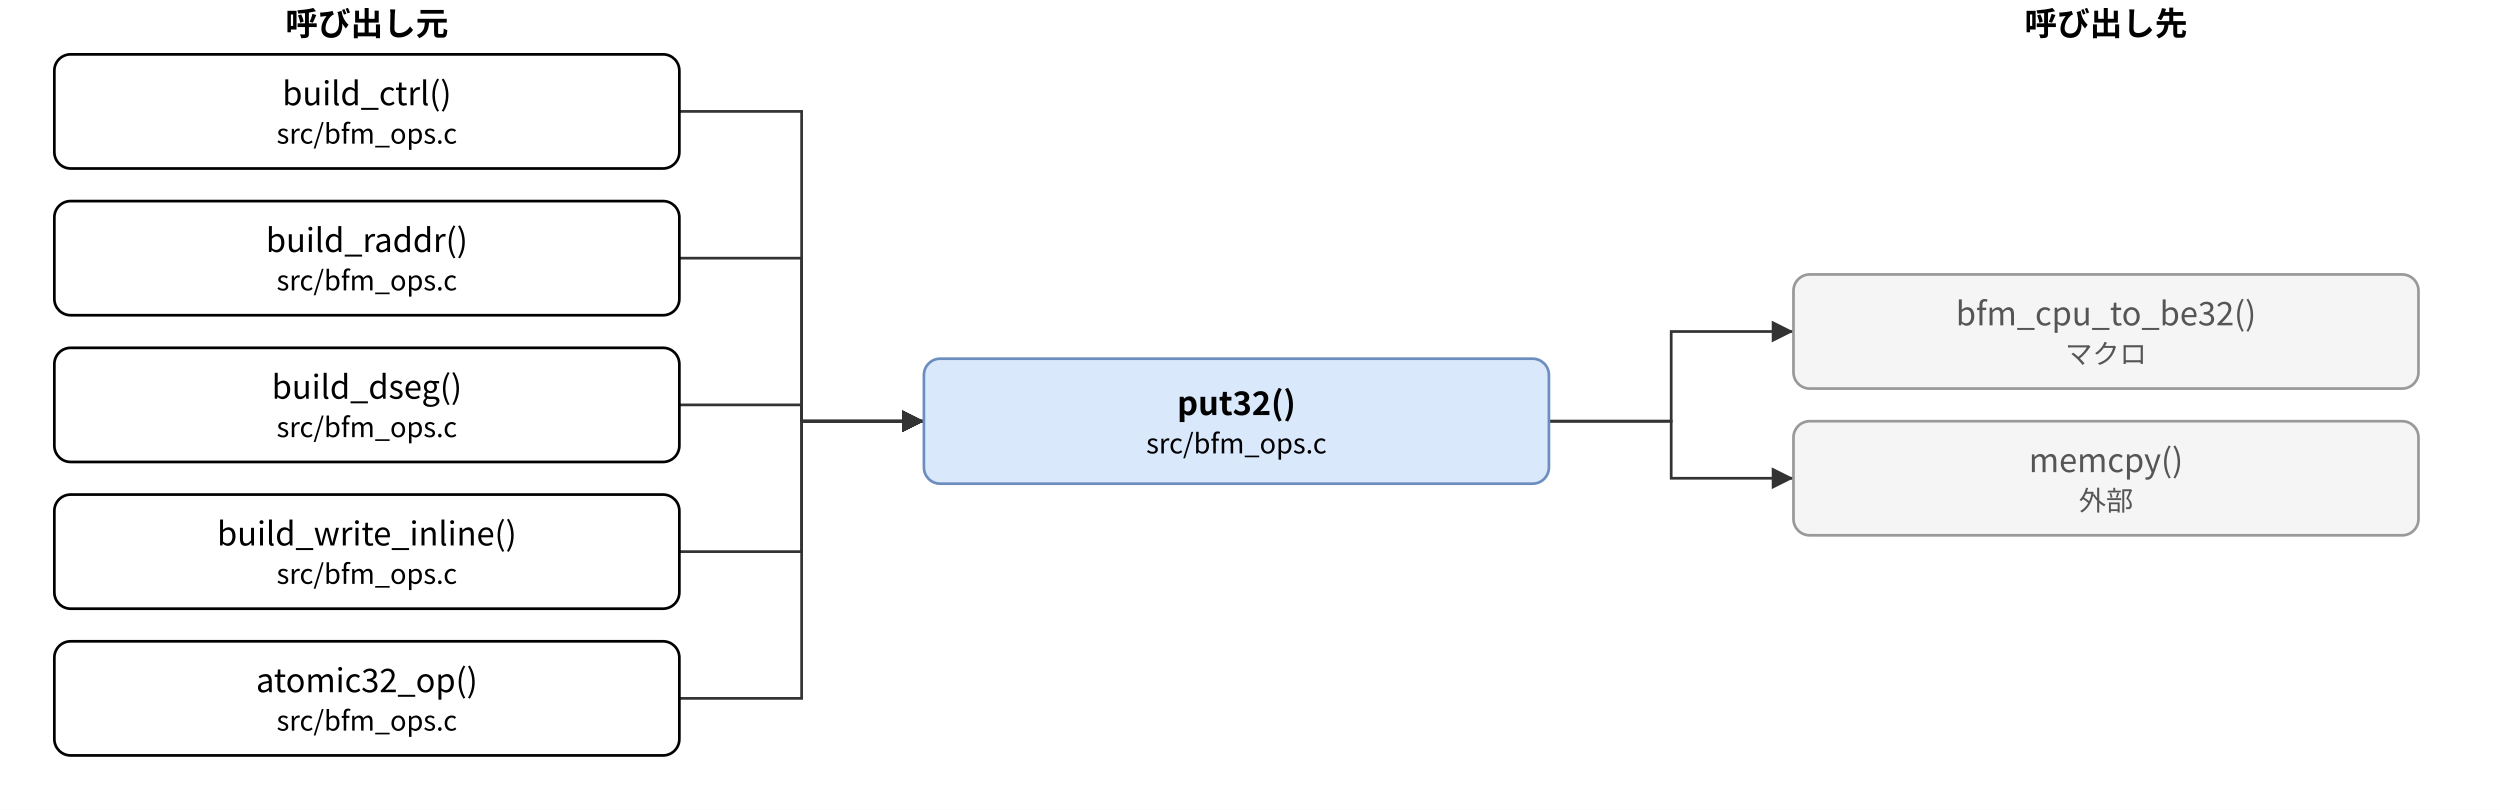
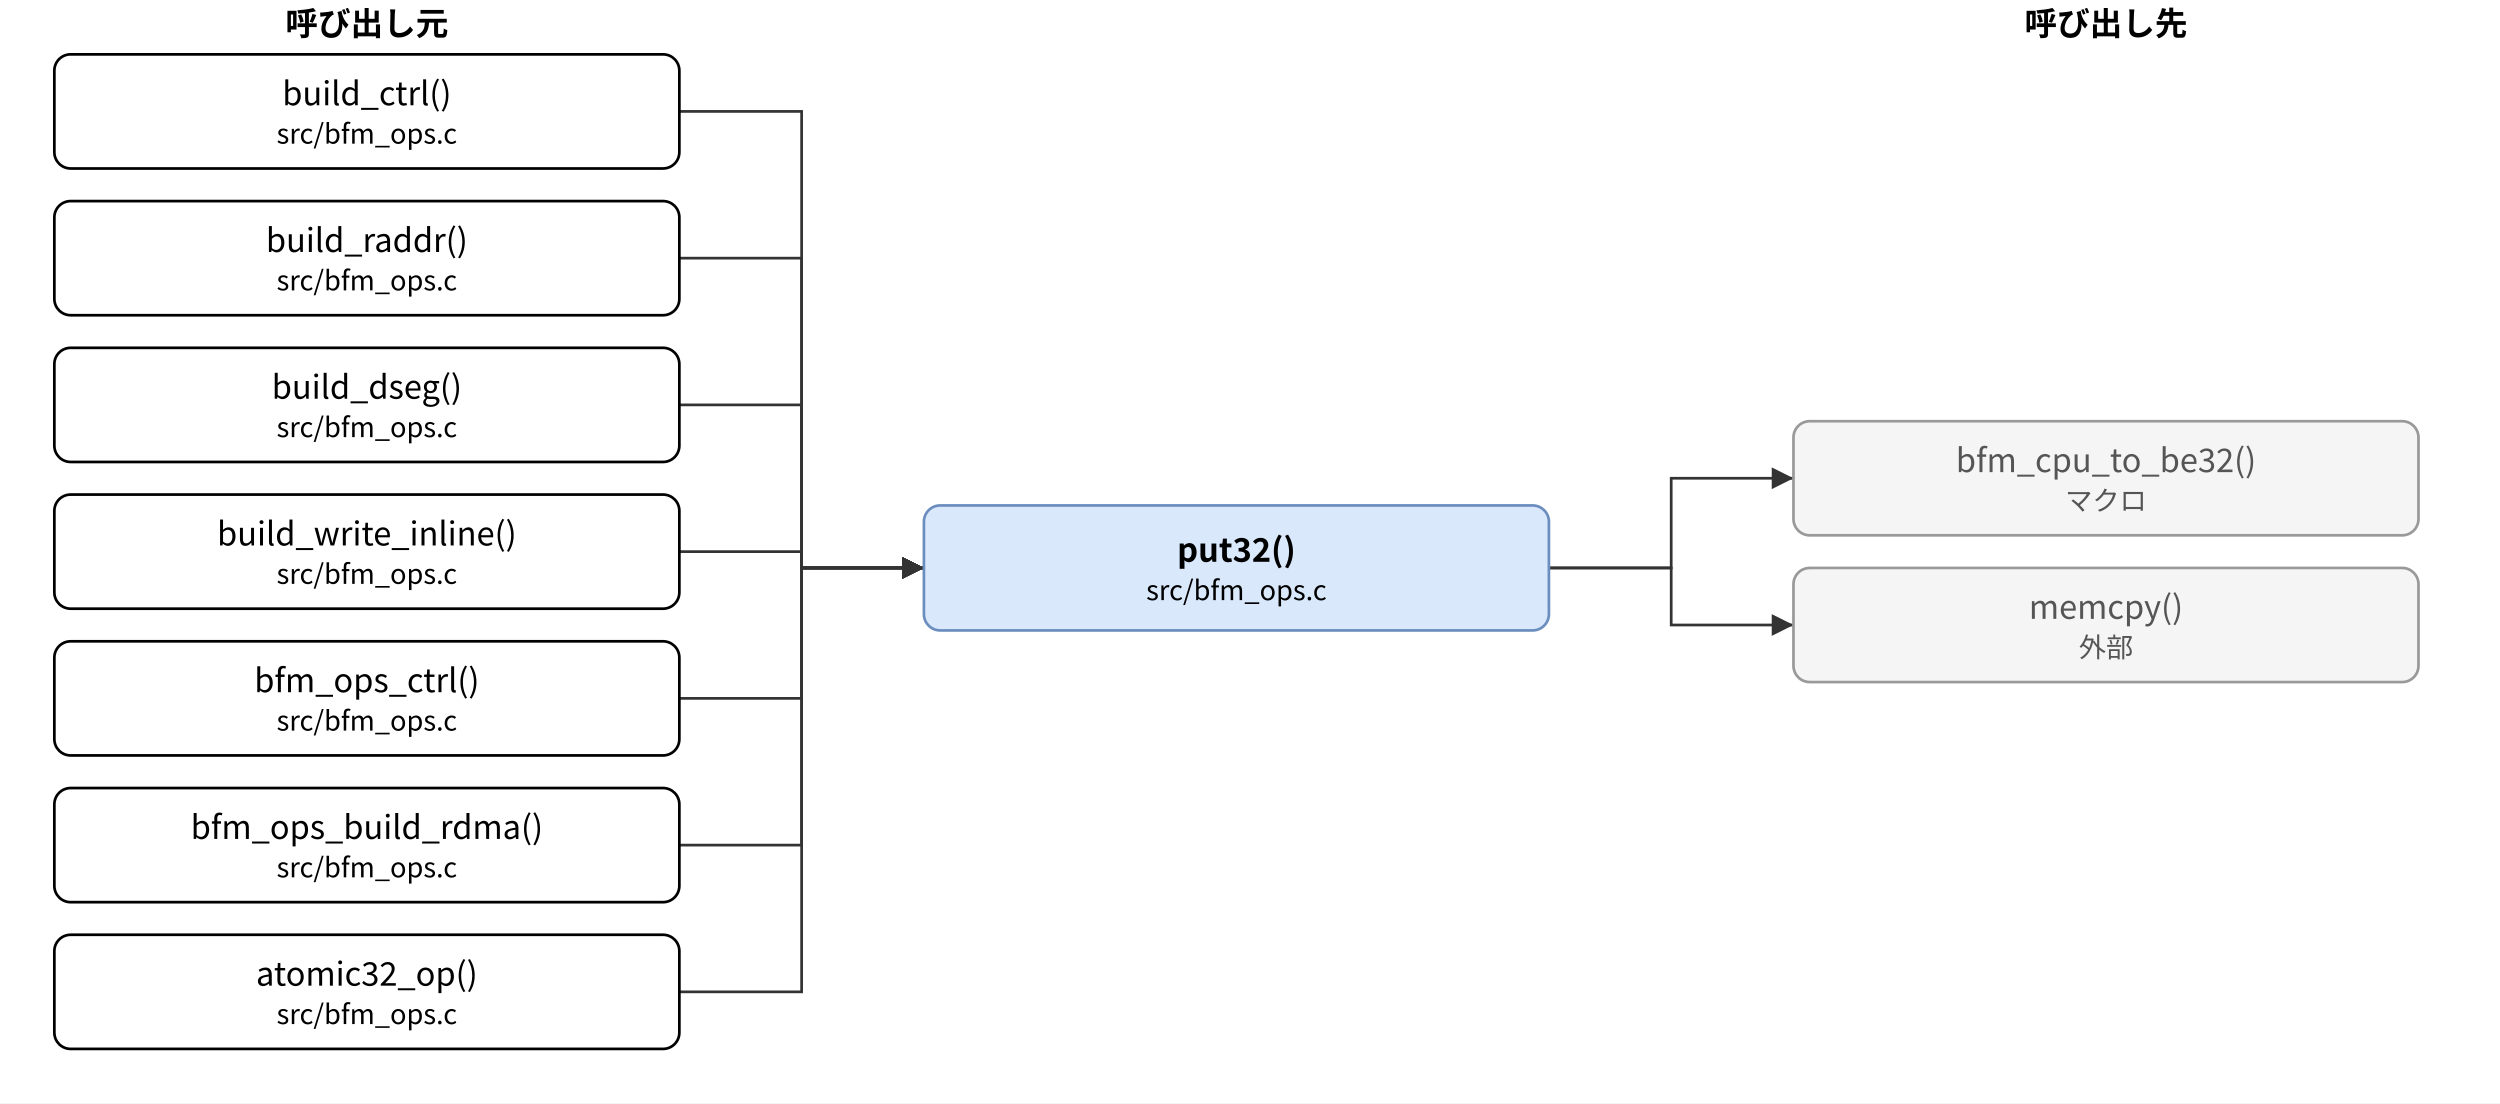
- <svg xmlns="http://www.w3.org/2000/svg" version="1.1" width="920" height="298" viewBox="0 0 920 298" font-family="Noto Sans CJK JP, Meiryo, sans-serif" content="&lt;mxfile host=&quot;bfmem-gen&quot; type=&quot;device&quot;&gt;&lt;diagram id=&quot;c63152aeea8754968fa9&quot; name=&quot;put32 関係&quot;&gt;&lt;mxGraphModel dx=&quot;800&quot; dy=&quot;600&quot; grid=&quot;0&quot; gridSize=&quot;10&quot; guides=&quot;1&quot; tooltips=&quot;1&quot; connect=&quot;1&quot; arrows=&quot;1&quot; fold=&quot;1&quot; page=&quot;0&quot; pageScale=&quot;1&quot; math=&quot;0&quot; shadow=&quot;0&quot;&gt;&lt;root&gt;&lt;mxCell id=&quot;0&quot;/&gt;&lt;mxCell id=&quot;1&quot; parent=&quot;0&quot;/&gt;&lt;mxCell id=&quot;c&quot; value=&quot;put32()&amp;lt;br&amp;gt;&amp;lt;font style=&amp;quot;font-size:10px&amp;quot;&amp;gt;src/bfm_ops.c&amp;lt;/font&amp;gt;&quot; style=&quot;rounded=1;whiteSpace=wrap;html=1;fillColor=#dae8fc;strokeColor=#6c8ebf;fontStyle=1;&quot; vertex=&quot;1&quot; parent=&quot;1&quot;&gt;&lt;mxGeometry x=&quot;340.0&quot; y=&quot;132.0&quot; width=&quot;230.0&quot; height=&quot;46.0&quot; as=&quot;geometry&quot;/&gt;&lt;/mxCell&gt;&lt;mxCell id=&quot;l0&quot; value=&quot;build_ctrl()&amp;lt;br&amp;gt;&amp;lt;font style=&amp;quot;font-size:10px&amp;quot;&amp;gt;src/bfm_ops.c&amp;lt;/font&amp;gt;&quot; style=&quot;rounded=1;whiteSpace=wrap;html=1;&quot; vertex=&quot;1&quot; parent=&quot;1&quot;&gt;&lt;mxGeometry x=&quot;20.0&quot; y=&quot;20.0&quot; width=&quot;230.0&quot; height=&quot;42.0&quot; as=&quot;geometry&quot;/&gt;&lt;/mxCell&gt;&lt;mxCell id=&quot;l1&quot; value=&quot;build_raddr()&amp;lt;br&amp;gt;&amp;lt;font style=&amp;quot;font-size:10px&amp;quot;&amp;gt;src/bfm_ops.c&amp;lt;/font&amp;gt;&quot; style=&quot;rounded=1;whiteSpace=wrap;html=1;&quot; vertex=&quot;1&quot; parent=&quot;1&quot;&gt;&lt;mxGeometry x=&quot;20.0&quot; y=&quot;74.0&quot; width=&quot;230.0&quot; height=&quot;42.0&quot; as=&quot;geometry&quot;/&gt;&lt;/mxCell&gt;&lt;mxCell id=&quot;l2&quot; value=&quot;build_dseg()&amp;lt;br&amp;gt;&amp;lt;font style=&amp;quot;font-size:10px&amp;quot;&amp;gt;src/bfm_ops.c&amp;lt;/font&amp;gt;&quot; style=&quot;rounded=1;whiteSpace=wrap;html=1;&quot; vertex=&quot;1&quot; parent=&quot;1&quot;&gt;&lt;mxGeometry x=&quot;20.0&quot; y=&quot;128.0&quot; width=&quot;230.0&quot; height=&quot;42.0&quot; as=&quot;geometry&quot;/&gt;&lt;/mxCell&gt;&lt;mxCell id=&quot;l3&quot; value=&quot;build_write_inline()&amp;lt;br&amp;gt;&amp;lt;font style=&amp;quot;font-size:10px&amp;quot;&amp;gt;src/bfm_ops.c&amp;lt;/font&amp;gt;&quot; style=&quot;rounded=1;whiteSpace=wrap;html=1;&quot; vertex=&quot;1&quot; parent=&quot;1&quot;&gt;&lt;mxGeometry x=&quot;20.0&quot; y=&quot;182.0&quot; width=&quot;230.0&quot; height=&quot;42.0&quot; as=&quot;geometry&quot;/&gt;&lt;/mxCell&gt;&lt;mxCell id=&quot;l4&quot; value=&quot;atomic32_op()&amp;lt;br&amp;gt;&amp;lt;font style=&amp;quot;font-size:10px&amp;quot;&amp;gt;src/bfm_ops.c&amp;lt;/font&amp;gt;&quot; style=&quot;rounded=1;whiteSpace=wrap;html=1;&quot; vertex=&quot;1&quot; parent=&quot;1&quot;&gt;&lt;mxGeometry x=&quot;20.0&quot; y=&quot;236.0&quot; width=&quot;230.0&quot; height=&quot;42.0&quot; as=&quot;geometry&quot;/&gt;&lt;/mxCell&gt;&lt;mxCell id=&quot;r0&quot; value=&quot;bfm_cpu_to_be32()&amp;lt;br&amp;gt;&amp;lt;font style=&amp;quot;font-size:10px&amp;quot;&amp;gt;マクロ&amp;lt;/font&amp;gt;&quot; style=&quot;rounded=1;whiteSpace=wrap;html=1;fillColor=#f5f5f5;strokeColor=#999999;fontColor=#555555;&quot; vertex=&quot;1&quot; parent=&quot;1&quot;&gt;&lt;mxGeometry x=&quot;660.0&quot; y=&quot;101.0&quot; width=&quot;230.0&quot; height=&quot;42.0&quot; as=&quot;geometry&quot;/&gt;&lt;/mxCell&gt;&lt;mxCell id=&quot;r1&quot; value=&quot;memcpy()&amp;lt;br&amp;gt;&amp;lt;font style=&amp;quot;font-size:10px&amp;quot;&amp;gt;外部&amp;lt;/font&amp;gt;&quot; style=&quot;rounded=1;whiteSpace=wrap;html=1;fillColor=#f5f5f5;strokeColor=#999999;fontColor=#555555;&quot; vertex=&quot;1&quot; parent=&quot;1&quot;&gt;&lt;mxGeometry x=&quot;660.0&quot; y=&quot;155.0&quot; width=&quot;230.0&quot; height=&quot;42.0&quot; as=&quot;geometry&quot;/&gt;&lt;/mxCell&gt;&lt;mxCell id=&quot;e0&quot; value=&quot;&quot; style=&quot;edgeStyle=none;html=1;rounded=0;endArrow=block;endFill=1;exitX=1;exitY=0.5;exitDx=0;exitDy=0;exitPerimeter=0;entryX=0;entryY=0.5;entryDx=0;entryDy=0;entryPerimeter=0;&quot; edge=&quot;1&quot; parent=&quot;1&quot; source=&quot;l0&quot; target=&quot;c&quot;&gt;&lt;mxGeometry relative=&quot;1&quot; as=&quot;geometry&quot;&gt;&lt;Array as=&quot;points&quot;&gt;&lt;mxPoint x=&quot;295.0&quot; y=&quot;41.0&quot;/&gt;&lt;mxPoint x=&quot;295.0&quot; y=&quot;155.0&quot;/&gt;&lt;/Array&gt;&lt;/mxGeometry&gt;&lt;/mxCell&gt;&lt;mxCell id=&quot;e1&quot; value=&quot;&quot; style=&quot;edgeStyle=none;html=1;rounded=0;endArrow=block;endFill=1;exitX=1;exitY=0.5;exitDx=0;exitDy=0;exitPerimeter=0;entryX=0;entryY=0.5;entryDx=0;entryDy=0;entryPerimeter=0;&quot; edge=&quot;1&quot; parent=&quot;1&quot; source=&quot;l1&quot; target=&quot;c&quot;&gt;&lt;mxGeometry relative=&quot;1&quot; as=&quot;geometry&quot;&gt;&lt;Array as=&quot;points&quot;&gt;&lt;mxPoint x=&quot;295.0&quot; y=&quot;95.0&quot;/&gt;&lt;mxPoint x=&quot;295.0&quot; y=&quot;155.0&quot;/&gt;&lt;/Array&gt;&lt;/mxGeometry&gt;&lt;/mxCell&gt;&lt;mxCell id=&quot;e2&quot; value=&quot;&quot; style=&quot;edgeStyle=none;html=1;rounded=0;endArrow=block;endFill=1;exitX=1;exitY=0.5;exitDx=0;exitDy=0;exitPerimeter=0;entryX=0;entryY=0.5;entryDx=0;entryDy=0;entryPerimeter=0;&quot; edge=&quot;1&quot; parent=&quot;1&quot; source=&quot;l2&quot; target=&quot;c&quot;&gt;&lt;mxGeometry relative=&quot;1&quot; as=&quot;geometry&quot;&gt;&lt;Array as=&quot;points&quot;&gt;&lt;mxPoint x=&quot;295.0&quot; y=&quot;149.0&quot;/&gt;&lt;mxPoint x=&quot;295.0&quot; y=&quot;155.0&quot;/&gt;&lt;/Array&gt;&lt;/mxGeometry&gt;&lt;/mxCell&gt;&lt;mxCell id=&quot;e3&quot; value=&quot;&quot; style=&quot;edgeStyle=none;html=1;rounded=0;endArrow=block;endFill=1;exitX=1;exitY=0.5;exitDx=0;exitDy=0;exitPerimeter=0;entryX=0;entryY=0.5;entryDx=0;entryDy=0;entryPerimeter=0;&quot; edge=&quot;1&quot; parent=&quot;1&quot; source=&quot;l3&quot; target=&quot;c&quot;&gt;&lt;mxGeometry relative=&quot;1&quot; as=&quot;geometry&quot;&gt;&lt;Array as=&quot;points&quot;&gt;&lt;mxPoint x=&quot;295.0&quot; y=&quot;203.0&quot;/&gt;&lt;mxPoint x=&quot;295.0&quot; y=&quot;155.0&quot;/&gt;&lt;/Array&gt;&lt;/mxGeometry&gt;&lt;/mxCell&gt;&lt;mxCell id=&quot;e4&quot; value=&quot;&quot; style=&quot;edgeStyle=none;html=1;rounded=0;endArrow=block;endFill=1;exitX=1;exitY=0.5;exitDx=0;exitDy=0;exitPerimeter=0;entryX=0;entryY=0.5;entryDx=0;entryDy=0;entryPerimeter=0;&quot; edge=&quot;1&quot; parent=&quot;1&quot; source=&quot;l4&quot; target=&quot;c&quot;&gt;&lt;mxGeometry relative=&quot;1&quot; as=&quot;geometry&quot;&gt;&lt;Array as=&quot;points&quot;&gt;&lt;mxPoint x=&quot;295.0&quot; y=&quot;257.0&quot;/&gt;&lt;mxPoint x=&quot;295.0&quot; y=&quot;155.0&quot;/&gt;&lt;/Array&gt;&lt;/mxGeometry&gt;&lt;/mxCell&gt;&lt;mxCell id=&quot;e5&quot; value=&quot;&quot; style=&quot;edgeStyle=none;html=1;rounded=0;endArrow=block;endFill=1;exitX=1;exitY=0.5;exitDx=0;exitDy=0;exitPerimeter=0;entryX=0;entryY=0.5;entryDx=0;entryDy=0;entryPerimeter=0;&quot; edge=&quot;1&quot; parent=&quot;1&quot; source=&quot;c&quot; target=&quot;r0&quot;&gt;&lt;mxGeometry relative=&quot;1&quot; as=&quot;geometry&quot;&gt;&lt;Array as=&quot;points&quot;&gt;&lt;mxPoint x=&quot;615.0&quot; y=&quot;155.0&quot;/&gt;&lt;mxPoint x=&quot;615.0&quot; y=&quot;122.0&quot;/&gt;&lt;/Array&gt;&lt;/mxGeometry&gt;&lt;/mxCell&gt;&lt;mxCell id=&quot;e6&quot; value=&quot;&quot; style=&quot;edgeStyle=none;html=1;rounded=0;endArrow=block;endFill=1;exitX=1;exitY=0.5;exitDx=0;exitDy=0;exitPerimeter=0;entryX=0;entryY=0.5;entryDx=0;entryDy=0;entryPerimeter=0;&quot; edge=&quot;1&quot; parent=&quot;1&quot; source=&quot;c&quot; target=&quot;r1&quot;&gt;&lt;mxGeometry relative=&quot;1&quot; as=&quot;geometry&quot;&gt;&lt;Array as=&quot;points&quot;&gt;&lt;mxPoint x=&quot;615.0&quot; y=&quot;155.0&quot;/&gt;&lt;mxPoint x=&quot;615.0&quot; y=&quot;176.0&quot;/&gt;&lt;/Array&gt;&lt;/mxGeometry&gt;&lt;/mxCell&gt;&lt;mxCell id=&quot;h0&quot; value=&quot;呼び出し元&quot; style=&quot;text;html=1;align=center;fontStyle=1;&quot; vertex=&quot;1&quot; parent=&quot;1&quot;&gt;&lt;mxGeometry x=&quot;55.0&quot; y=&quot;0&quot; width=&quot;160&quot; height=&quot;18&quot; as=&quot;geometry&quot;/&gt;&lt;/mxCell&gt;&lt;mxCell id=&quot;h1&quot; value=&quot;呼び出し先&quot; style=&quot;text;html=1;align=center;fontStyle=1;&quot; vertex=&quot;1&quot; parent=&quot;1&quot;&gt;&lt;mxGeometry x=&quot;695.0&quot; y=&quot;0&quot; width=&quot;160&quot; height=&quot;18&quot; as=&quot;geometry&quot;/&gt;&lt;/mxCell&gt;&lt;/root&gt;&lt;/mxGraphModel&gt;&lt;/diagram&gt;&lt;/mxfile&gt;">
+ <svg xmlns="http://www.w3.org/2000/svg" version="1.1" width="920" height="406" viewBox="0 0 920 406" font-family="Noto Sans CJK JP, Meiryo, sans-serif" content="&lt;mxfile host=&quot;bfmem-gen&quot; type=&quot;device&quot;&gt;&lt;diagram id=&quot;c63152aeea8754968fa9&quot; name=&quot;put32 関係&quot;&gt;&lt;mxGraphModel dx=&quot;800&quot; dy=&quot;600&quot; grid=&quot;0&quot; gridSize=&quot;10&quot; guides=&quot;1&quot; tooltips=&quot;1&quot; connect=&quot;1&quot; arrows=&quot;1&quot; fold=&quot;1&quot; page=&quot;0&quot; pageScale=&quot;1&quot; math=&quot;0&quot; shadow=&quot;0&quot;&gt;&lt;root&gt;&lt;mxCell id=&quot;0&quot;/&gt;&lt;mxCell id=&quot;1&quot; parent=&quot;0&quot;/&gt;&lt;mxCell id=&quot;c&quot; value=&quot;put32()&amp;lt;br&amp;gt;&amp;lt;font style=&amp;quot;font-size:10px&amp;quot;&amp;gt;src/bfm_ops.c&amp;lt;/font&amp;gt;&quot; style=&quot;rounded=1;whiteSpace=wrap;html=1;fillColor=#dae8fc;strokeColor=#6c8ebf;fontStyle=1;&quot; vertex=&quot;1&quot; parent=&quot;1&quot;&gt;&lt;mxGeometry x=&quot;340.0&quot; y=&quot;186.0&quot; width=&quot;230.0&quot; height=&quot;46.0&quot; as=&quot;geometry&quot;/&gt;&lt;/mxCell&gt;&lt;mxCell id=&quot;l0&quot; value=&quot;build_ctrl()&amp;lt;br&amp;gt;&amp;lt;font style=&amp;quot;font-size:10px&amp;quot;&amp;gt;src/bfm_ops.c&amp;lt;/font&amp;gt;&quot; style=&quot;rounded=1;whiteSpace=wrap;html=1;&quot; vertex=&quot;1&quot; parent=&quot;1&quot;&gt;&lt;mxGeometry x=&quot;20.0&quot; y=&quot;20.0&quot; width=&quot;230.0&quot; height=&quot;42.0&quot; as=&quot;geometry&quot;/&gt;&lt;/mxCell&gt;&lt;mxCell id=&quot;l1&quot; value=&quot;build_raddr()&amp;lt;br&amp;gt;&amp;lt;font style=&amp;quot;font-size:10px&amp;quot;&amp;gt;src/bfm_ops.c&amp;lt;/font&amp;gt;&quot; style=&quot;rounded=1;whiteSpace=wrap;html=1;&quot; vertex=&quot;1&quot; parent=&quot;1&quot;&gt;&lt;mxGeometry x=&quot;20.0&quot; y=&quot;74.0&quot; width=&quot;230.0&quot; height=&quot;42.0&quot; as=&quot;geometry&quot;/&gt;&lt;/mxCell&gt;&lt;mxCell id=&quot;l2&quot; value=&quot;build_dseg()&amp;lt;br&amp;gt;&amp;lt;font style=&amp;quot;font-size:10px&amp;quot;&amp;gt;src/bfm_ops.c&amp;lt;/font&amp;gt;&quot; style=&quot;rounded=1;whiteSpace=wrap;html=1;&quot; vertex=&quot;1&quot; parent=&quot;1&quot;&gt;&lt;mxGeometry x=&quot;20.0&quot; y=&quot;128.0&quot; width=&quot;230.0&quot; height=&quot;42.0&quot; as=&quot;geometry&quot;/&gt;&lt;/mxCell&gt;&lt;mxCell id=&quot;l3&quot; value=&quot;build_write_inline()&amp;lt;br&amp;gt;&amp;lt;font style=&amp;quot;font-size:10px&amp;quot;&amp;gt;src/bfm_ops.c&amp;lt;/font&amp;gt;&quot; style=&quot;rounded=1;whiteSpace=wrap;html=1;&quot; vertex=&quot;1&quot; parent=&quot;1&quot;&gt;&lt;mxGeometry x=&quot;20.0&quot; y=&quot;182.0&quot; width=&quot;230.0&quot; height=&quot;42.0&quot; as=&quot;geometry&quot;/&gt;&lt;/mxCell&gt;&lt;mxCell id=&quot;l4&quot; value=&quot;bfm_ops_ctrl()&amp;lt;br&amp;gt;&amp;lt;font style=&amp;quot;font-size:10px&amp;quot;&amp;gt;src/bfm_ops.c&amp;lt;/font&amp;gt;&quot; style=&quot;rounded=1;whiteSpace=wrap;html=1;&quot; vertex=&quot;1&quot; parent=&quot;1&quot;&gt;&lt;mxGeometry x=&quot;20.0&quot; y=&quot;236.0&quot; width=&quot;230.0&quot; height=&quot;42.0&quot; as=&quot;geometry&quot;/&gt;&lt;/mxCell&gt;&lt;mxCell id=&quot;l5&quot; value=&quot;bfm_ops_build_rdma()&amp;lt;br&amp;gt;&amp;lt;font style=&amp;quot;font-size:10px&amp;quot;&amp;gt;src/bfm_ops.c&amp;lt;/font&amp;gt;&quot; style=&quot;rounded=1;whiteSpace=wrap;html=1;&quot; vertex=&quot;1&quot; parent=&quot;1&quot;&gt;&lt;mxGeometry x=&quot;20.0&quot; y=&quot;290.0&quot; width=&quot;230.0&quot; height=&quot;42.0&quot; as=&quot;geometry&quot;/&gt;&lt;/mxCell&gt;&lt;mxCell id=&quot;l6&quot; value=&quot;atomic32_op()&amp;lt;br&amp;gt;&amp;lt;font style=&amp;quot;font-size:10px&amp;quot;&amp;gt;src/bfm_ops.c&amp;lt;/font&amp;gt;&quot; style=&quot;rounded=1;whiteSpace=wrap;html=1;&quot; vertex=&quot;1&quot; parent=&quot;1&quot;&gt;&lt;mxGeometry x=&quot;20.0&quot; y=&quot;344.0&quot; width=&quot;230.0&quot; height=&quot;42.0&quot; as=&quot;geometry&quot;/&gt;&lt;/mxCell&gt;&lt;mxCell id=&quot;r0&quot; value=&quot;bfm_cpu_to_be32()&amp;lt;br&amp;gt;&amp;lt;font style=&amp;quot;font-size:10px&amp;quot;&amp;gt;マクロ&amp;lt;/font&amp;gt;&quot; style=&quot;rounded=1;whiteSpace=wrap;html=1;fillColor=#f5f5f5;strokeColor=#999999;fontColor=#555555;&quot; vertex=&quot;1&quot; parent=&quot;1&quot;&gt;&lt;mxGeometry x=&quot;660.0&quot; y=&quot;155.0&quot; width=&quot;230.0&quot; height=&quot;42.0&quot; as=&quot;geometry&quot;/&gt;&lt;/mxCell&gt;&lt;mxCell id=&quot;r1&quot; value=&quot;memcpy()&amp;lt;br&amp;gt;&amp;lt;font style=&amp;quot;font-size:10px&amp;quot;&amp;gt;外部&amp;lt;/font&amp;gt;&quot; style=&quot;rounded=1;whiteSpace=wrap;html=1;fillColor=#f5f5f5;strokeColor=#999999;fontColor=#555555;&quot; vertex=&quot;1&quot; parent=&quot;1&quot;&gt;&lt;mxGeometry x=&quot;660.0&quot; y=&quot;209.0&quot; width=&quot;230.0&quot; height=&quot;42.0&quot; as=&quot;geometry&quot;/&gt;&lt;/mxCell&gt;&lt;mxCell id=&quot;e0&quot; value=&quot;&quot; style=&quot;edgeStyle=none;html=1;rounded=0;endArrow=block;endFill=1;exitX=1;exitY=0.5;exitDx=0;exitDy=0;exitPerimeter=0;entryX=0;entryY=0.5;entryDx=0;entryDy=0;entryPerimeter=0;&quot; edge=&quot;1&quot; parent=&quot;1&quot; source=&quot;l0&quot; target=&quot;c&quot;&gt;&lt;mxGeometry relative=&quot;1&quot; as=&quot;geometry&quot;&gt;&lt;Array as=&quot;points&quot;&gt;&lt;mxPoint x=&quot;295.0&quot; y=&quot;41.0&quot;/&gt;&lt;mxPoint x=&quot;295.0&quot; y=&quot;209.0&quot;/&gt;&lt;/Array&gt;&lt;/mxGeometry&gt;&lt;/mxCell&gt;&lt;mxCell id=&quot;e1&quot; value=&quot;&quot; style=&quot;edgeStyle=none;html=1;rounded=0;endArrow=block;endFill=1;exitX=1;exitY=0.5;exitDx=0;exitDy=0;exitPerimeter=0;entryX=0;entryY=0.5;entryDx=0;entryDy=0;entryPerimeter=0;&quot; edge=&quot;1&quot; parent=&quot;1&quot; source=&quot;l1&quot; target=&quot;c&quot;&gt;&lt;mxGeometry relative=&quot;1&quot; as=&quot;geometry&quot;&gt;&lt;Array as=&quot;points&quot;&gt;&lt;mxPoint x=&quot;295.0&quot; y=&quot;95.0&quot;/&gt;&lt;mxPoint x=&quot;295.0&quot; y=&quot;209.0&quot;/&gt;&lt;/Array&gt;&lt;/mxGeometry&gt;&lt;/mxCell&gt;&lt;mxCell id=&quot;e2&quot; value=&quot;&quot; style=&quot;edgeStyle=none;html=1;rounded=0;endArrow=block;endFill=1;exitX=1;exitY=0.5;exitDx=0;exitDy=0;exitPerimeter=0;entryX=0;entryY=0.5;entryDx=0;entryDy=0;entryPerimeter=0;&quot; edge=&quot;1&quot; parent=&quot;1&quot; source=&quot;l2&quot; target=&quot;c&quot;&gt;&lt;mxGeometry relative=&quot;1&quot; as=&quot;geometry&quot;&gt;&lt;Array as=&quot;points&quot;&gt;&lt;mxPoint x=&quot;295.0&quot; y=&quot;149.0&quot;/&gt;&lt;mxPoint x=&quot;295.0&quot; y=&quot;209.0&quot;/&gt;&lt;/Array&gt;&lt;/mxGeometry&gt;&lt;/mxCell&gt;&lt;mxCell id=&quot;e3&quot; value=&quot;&quot; style=&quot;edgeStyle=none;html=1;rounded=0;endArrow=block;endFill=1;exitX=1;exitY=0.5;exitDx=0;exitDy=0;exitPerimeter=0;entryX=0;entryY=0.5;entryDx=0;entryDy=0;entryPerimeter=0;&quot; edge=&quot;1&quot; parent=&quot;1&quot; source=&quot;l3&quot; target=&quot;c&quot;&gt;&lt;mxGeometry relative=&quot;1&quot; as=&quot;geometry&quot;&gt;&lt;Array as=&quot;points&quot;&gt;&lt;mxPoint x=&quot;295.0&quot; y=&quot;203.0&quot;/&gt;&lt;mxPoint x=&quot;295.0&quot; y=&quot;209.0&quot;/&gt;&lt;/Array&gt;&lt;/mxGeometry&gt;&lt;/mxCell&gt;&lt;mxCell id=&quot;e4&quot; value=&quot;&quot; style=&quot;edgeStyle=none;html=1;rounded=0;endArrow=block;endFill=1;exitX=1;exitY=0.5;exitDx=0;exitDy=0;exitPerimeter=0;entryX=0;entryY=0.5;entryDx=0;entryDy=0;entryPerimeter=0;&quot; edge=&quot;1&quot; parent=&quot;1&quot; source=&quot;l4&quot; target=&quot;c&quot;&gt;&lt;mxGeometry relative=&quot;1&quot; as=&quot;geometry&quot;&gt;&lt;Array as=&quot;points&quot;&gt;&lt;mxPoint x=&quot;295.0&quot; y=&quot;257.0&quot;/&gt;&lt;mxPoint x=&quot;295.0&quot; y=&quot;209.0&quot;/&gt;&lt;/Array&gt;&lt;/mxGeometry&gt;&lt;/mxCell&gt;&lt;mxCell id=&quot;e5&quot; value=&quot;&quot; style=&quot;edgeStyle=none;html=1;rounded=0;endArrow=block;endFill=1;exitX=1;exitY=0.5;exitDx=0;exitDy=0;exitPerimeter=0;entryX=0;entryY=0.5;entryDx=0;entryDy=0;entryPerimeter=0;&quot; edge=&quot;1&quot; parent=&quot;1&quot; source=&quot;l5&quot; target=&quot;c&quot;&gt;&lt;mxGeometry relative=&quot;1&quot; as=&quot;geometry&quot;&gt;&lt;Array as=&quot;points&quot;&gt;&lt;mxPoint x=&quot;295.0&quot; y=&quot;311.0&quot;/&gt;&lt;mxPoint x=&quot;295.0&quot; y=&quot;209.0&quot;/&gt;&lt;/Array&gt;&lt;/mxGeometry&gt;&lt;/mxCell&gt;&lt;mxCell id=&quot;e6&quot; value=&quot;&quot; style=&quot;edgeStyle=none;html=1;rounded=0;endArrow=block;endFill=1;exitX=1;exitY=0.5;exitDx=0;exitDy=0;exitPerimeter=0;entryX=0;entryY=0.5;entryDx=0;entryDy=0;entryPerimeter=0;&quot; edge=&quot;1&quot; parent=&quot;1&quot; source=&quot;l6&quot; target=&quot;c&quot;&gt;&lt;mxGeometry relative=&quot;1&quot; as=&quot;geometry&quot;&gt;&lt;Array as=&quot;points&quot;&gt;&lt;mxPoint x=&quot;295.0&quot; y=&quot;365.0&quot;/&gt;&lt;mxPoint x=&quot;295.0&quot; y=&quot;209.0&quot;/&gt;&lt;/Array&gt;&lt;/mxGeometry&gt;&lt;/mxCell&gt;&lt;mxCell id=&quot;e7&quot; value=&quot;&quot; style=&quot;edgeStyle=none;html=1;rounded=0;endArrow=block;endFill=1;exitX=1;exitY=0.5;exitDx=0;exitDy=0;exitPerimeter=0;entryX=0;entryY=0.5;entryDx=0;entryDy=0;entryPerimeter=0;&quot; edge=&quot;1&quot; parent=&quot;1&quot; source=&quot;c&quot; target=&quot;r0&quot;&gt;&lt;mxGeometry relative=&quot;1&quot; as=&quot;geometry&quot;&gt;&lt;Array as=&quot;points&quot;&gt;&lt;mxPoint x=&quot;615.0&quot; y=&quot;209.0&quot;/&gt;&lt;mxPoint x=&quot;615.0&quot; y=&quot;176.0&quot;/&gt;&lt;/Array&gt;&lt;/mxGeometry&gt;&lt;/mxCell&gt;&lt;mxCell id=&quot;e8&quot; value=&quot;&quot; style=&quot;edgeStyle=none;html=1;rounded=0;endArrow=block;endFill=1;exitX=1;exitY=0.5;exitDx=0;exitDy=0;exitPerimeter=0;entryX=0;entryY=0.5;entryDx=0;entryDy=0;entryPerimeter=0;&quot; edge=&quot;1&quot; parent=&quot;1&quot; source=&quot;c&quot; target=&quot;r1&quot;&gt;&lt;mxGeometry relative=&quot;1&quot; as=&quot;geometry&quot;&gt;&lt;Array as=&quot;points&quot;&gt;&lt;mxPoint x=&quot;615.0&quot; y=&quot;209.0&quot;/&gt;&lt;mxPoint x=&quot;615.0&quot; y=&quot;230.0&quot;/&gt;&lt;/Array&gt;&lt;/mxGeometry&gt;&lt;/mxCell&gt;&lt;mxCell id=&quot;h0&quot; value=&quot;呼び出し元&quot; style=&quot;text;html=1;align=center;fontStyle=1;&quot; vertex=&quot;1&quot; parent=&quot;1&quot;&gt;&lt;mxGeometry x=&quot;55.0&quot; y=&quot;0&quot; width=&quot;160&quot; height=&quot;18&quot; as=&quot;geometry&quot;/&gt;&lt;/mxCell&gt;&lt;mxCell id=&quot;h1&quot; value=&quot;呼び出し先&quot; style=&quot;text;html=1;align=center;fontStyle=1;&quot; vertex=&quot;1&quot; parent=&quot;1&quot;&gt;&lt;mxGeometry x=&quot;695.0&quot; y=&quot;0&quot; width=&quot;160&quot; height=&quot;18&quot; as=&quot;geometry&quot;/&gt;&lt;/mxCell&gt;&lt;/root&gt;&lt;/mxGraphModel&gt;&lt;/diagram&gt;&lt;/mxfile&gt;">
  <defs>
    <marker id="a" viewBox="0 0 10 10" refX="10" refY="5" markerWidth="8" markerHeight="8" orient="auto-start-reverse">
      <path d="M0,0 L10,5 L0,10 z" fill="#333333" />
    </marker>
  </defs>
-   <rect x="0" y="0" width="920" height="298" fill="#ffffff" />
+   <rect x="0" y="0" width="920" height="406" fill="#ffffff" />
  <text x="135.0" y="13" font-size="12" font-weight="bold" text-anchor="middle">呼び出し元</text>
  <text x="775.0" y="13" font-size="12" font-weight="bold" text-anchor="middle">呼び出し先</text>
-   <polyline points="250.0,41.0 295.0,41.0 295.0,155.0 340.0,155.0" fill="none" stroke="#333333" marker-end="url(#a)" />
-   <polyline points="250.0,95.0 295.0,95.0 295.0,155.0 340.0,155.0" fill="none" stroke="#333333" marker-end="url(#a)" />
-   <polyline points="250.0,149.0 295.0,149.0 295.0,155.0 340.0,155.0" fill="none" stroke="#333333" marker-end="url(#a)" />
-   <polyline points="250.0,203.0 295.0,203.0 295.0,155.0 340.0,155.0" fill="none" stroke="#333333" marker-end="url(#a)" />
-   <polyline points="250.0,257.0 295.0,257.0 295.0,155.0 340.0,155.0" fill="none" stroke="#333333" marker-end="url(#a)" />
-   <polyline points="570.0,155.0 615.0,155.0 615.0,122.0 660.0,122.0" fill="none" stroke="#333333" marker-end="url(#a)" />
-   <polyline points="570.0,155.0 615.0,155.0 615.0,176.0 660.0,176.0" fill="none" stroke="#333333" marker-end="url(#a)" />
-   <rect x="340.0" y="132.0" width="230.0" height="46.0" rx="6" fill="#dae8fc" stroke="#6c8ebf" />
-   <text x="455.0" y="147.5" font-size="12" text-anchor="middle" dominant-baseline="central" fill="#000000" font-weight="bold">put32()</text>
-   <text x="455.0" y="162.5" font-size="10" text-anchor="middle" dominant-baseline="central" fill="#000000">src/bfm_ops.c</text>
+   <polyline points="250.0,41.0 295.0,41.0 295.0,209.0 340.0,209.0" fill="none" stroke="#333333" marker-end="url(#a)" />
+   <polyline points="250.0,95.0 295.0,95.0 295.0,209.0 340.0,209.0" fill="none" stroke="#333333" marker-end="url(#a)" />
+   <polyline points="250.0,149.0 295.0,149.0 295.0,209.0 340.0,209.0" fill="none" stroke="#333333" marker-end="url(#a)" />
+   <polyline points="250.0,203.0 295.0,203.0 295.0,209.0 340.0,209.0" fill="none" stroke="#333333" marker-end="url(#a)" />
+   <polyline points="250.0,257.0 295.0,257.0 295.0,209.0 340.0,209.0" fill="none" stroke="#333333" marker-end="url(#a)" />
+   <polyline points="250.0,311.0 295.0,311.0 295.0,209.0 340.0,209.0" fill="none" stroke="#333333" marker-end="url(#a)" />
+   <polyline points="250.0,365.0 295.0,365.0 295.0,209.0 340.0,209.0" fill="none" stroke="#333333" marker-end="url(#a)" />
+   <polyline points="570.0,209.0 615.0,209.0 615.0,176.0 660.0,176.0" fill="none" stroke="#333333" marker-end="url(#a)" />
+   <polyline points="570.0,209.0 615.0,209.0 615.0,230.0 660.0,230.0" fill="none" stroke="#333333" marker-end="url(#a)" />
+   <rect x="340.0" y="186.0" width="230.0" height="46.0" rx="6" fill="#dae8fc" stroke="#6c8ebf" />
+   <text x="455.0" y="201.5" font-size="12" text-anchor="middle" dominant-baseline="central" fill="#000000" font-weight="bold">put32()</text>
+   <text x="455.0" y="216.5" font-size="10" text-anchor="middle" dominant-baseline="central" fill="#000000">src/bfm_ops.c</text>
  <rect x="20.0" y="20.0" width="230.0" height="42.0" rx="6" fill="#ffffff" stroke="#000000" />
  <text x="135.0" y="33.5" font-size="12" text-anchor="middle" dominant-baseline="central" fill="#000000">build_ctrl()</text>
  <text x="135.0" y="48.5" font-size="10" text-anchor="middle" dominant-baseline="central" fill="#000000">src/bfm_ops.c</text>
  <rect x="20.0" y="74.0" width="230.0" height="42.0" rx="6" fill="#ffffff" stroke="#000000" />
  <text x="135.0" y="87.5" font-size="12" text-anchor="middle" dominant-baseline="central" fill="#000000">build_raddr()</text>
  <text x="135.0" y="102.5" font-size="10" text-anchor="middle" dominant-baseline="central" fill="#000000">src/bfm_ops.c</text>
  <rect x="20.0" y="128.0" width="230.0" height="42.0" rx="6" fill="#ffffff" stroke="#000000" />
  <text x="135.0" y="141.5" font-size="12" text-anchor="middle" dominant-baseline="central" fill="#000000">build_dseg()</text>
  <text x="135.0" y="156.5" font-size="10" text-anchor="middle" dominant-baseline="central" fill="#000000">src/bfm_ops.c</text>
  <rect x="20.0" y="182.0" width="230.0" height="42.0" rx="6" fill="#ffffff" stroke="#000000" />
  <text x="135.0" y="195.5" font-size="12" text-anchor="middle" dominant-baseline="central" fill="#000000">build_write_inline()</text>
  <text x="135.0" y="210.5" font-size="10" text-anchor="middle" dominant-baseline="central" fill="#000000">src/bfm_ops.c</text>
  <rect x="20.0" y="236.0" width="230.0" height="42.0" rx="6" fill="#ffffff" stroke="#000000" />
-   <text x="135.0" y="249.5" font-size="12" text-anchor="middle" dominant-baseline="central" fill="#000000">atomic32_op()</text>
+   <text x="135.0" y="249.5" font-size="12" text-anchor="middle" dominant-baseline="central" fill="#000000">bfm_ops_ctrl()</text>
  <text x="135.0" y="264.5" font-size="10" text-anchor="middle" dominant-baseline="central" fill="#000000">src/bfm_ops.c</text>
-   <rect x="660.0" y="101.0" width="230.0" height="42.0" rx="6" fill="#f5f5f5" stroke="#999999" />
-   <text x="775.0" y="114.5" font-size="12" text-anchor="middle" dominant-baseline="central" fill="#555555">bfm_cpu_to_be32()</text>
-   <text x="775.0" y="129.5" font-size="10" text-anchor="middle" dominant-baseline="central" fill="#555555">マクロ</text>
+   <rect x="20.0" y="290.0" width="230.0" height="42.0" rx="6" fill="#ffffff" stroke="#000000" />
+   <text x="135.0" y="303.5" font-size="12" text-anchor="middle" dominant-baseline="central" fill="#000000">bfm_ops_build_rdma()</text>
+   <text x="135.0" y="318.5" font-size="10" text-anchor="middle" dominant-baseline="central" fill="#000000">src/bfm_ops.c</text>
+   <rect x="20.0" y="344.0" width="230.0" height="42.0" rx="6" fill="#ffffff" stroke="#000000" />
+   <text x="135.0" y="357.5" font-size="12" text-anchor="middle" dominant-baseline="central" fill="#000000">atomic32_op()</text>
+   <text x="135.0" y="372.5" font-size="10" text-anchor="middle" dominant-baseline="central" fill="#000000">src/bfm_ops.c</text>
  <rect x="660.0" y="155.0" width="230.0" height="42.0" rx="6" fill="#f5f5f5" stroke="#999999" />
-   <text x="775.0" y="168.5" font-size="12" text-anchor="middle" dominant-baseline="central" fill="#555555">memcpy()</text>
-   <text x="775.0" y="183.5" font-size="10" text-anchor="middle" dominant-baseline="central" fill="#555555">外部</text>
+   <text x="775.0" y="168.5" font-size="12" text-anchor="middle" dominant-baseline="central" fill="#555555">bfm_cpu_to_be32()</text>
+   <text x="775.0" y="183.5" font-size="10" text-anchor="middle" dominant-baseline="central" fill="#555555">マクロ</text>
+   <rect x="660.0" y="209.0" width="230.0" height="42.0" rx="6" fill="#f5f5f5" stroke="#999999" />
+   <text x="775.0" y="222.5" font-size="12" text-anchor="middle" dominant-baseline="central" fill="#555555">memcpy()</text>
+   <text x="775.0" y="237.5" font-size="10" text-anchor="middle" dominant-baseline="central" fill="#555555">外部</text>
</svg>
